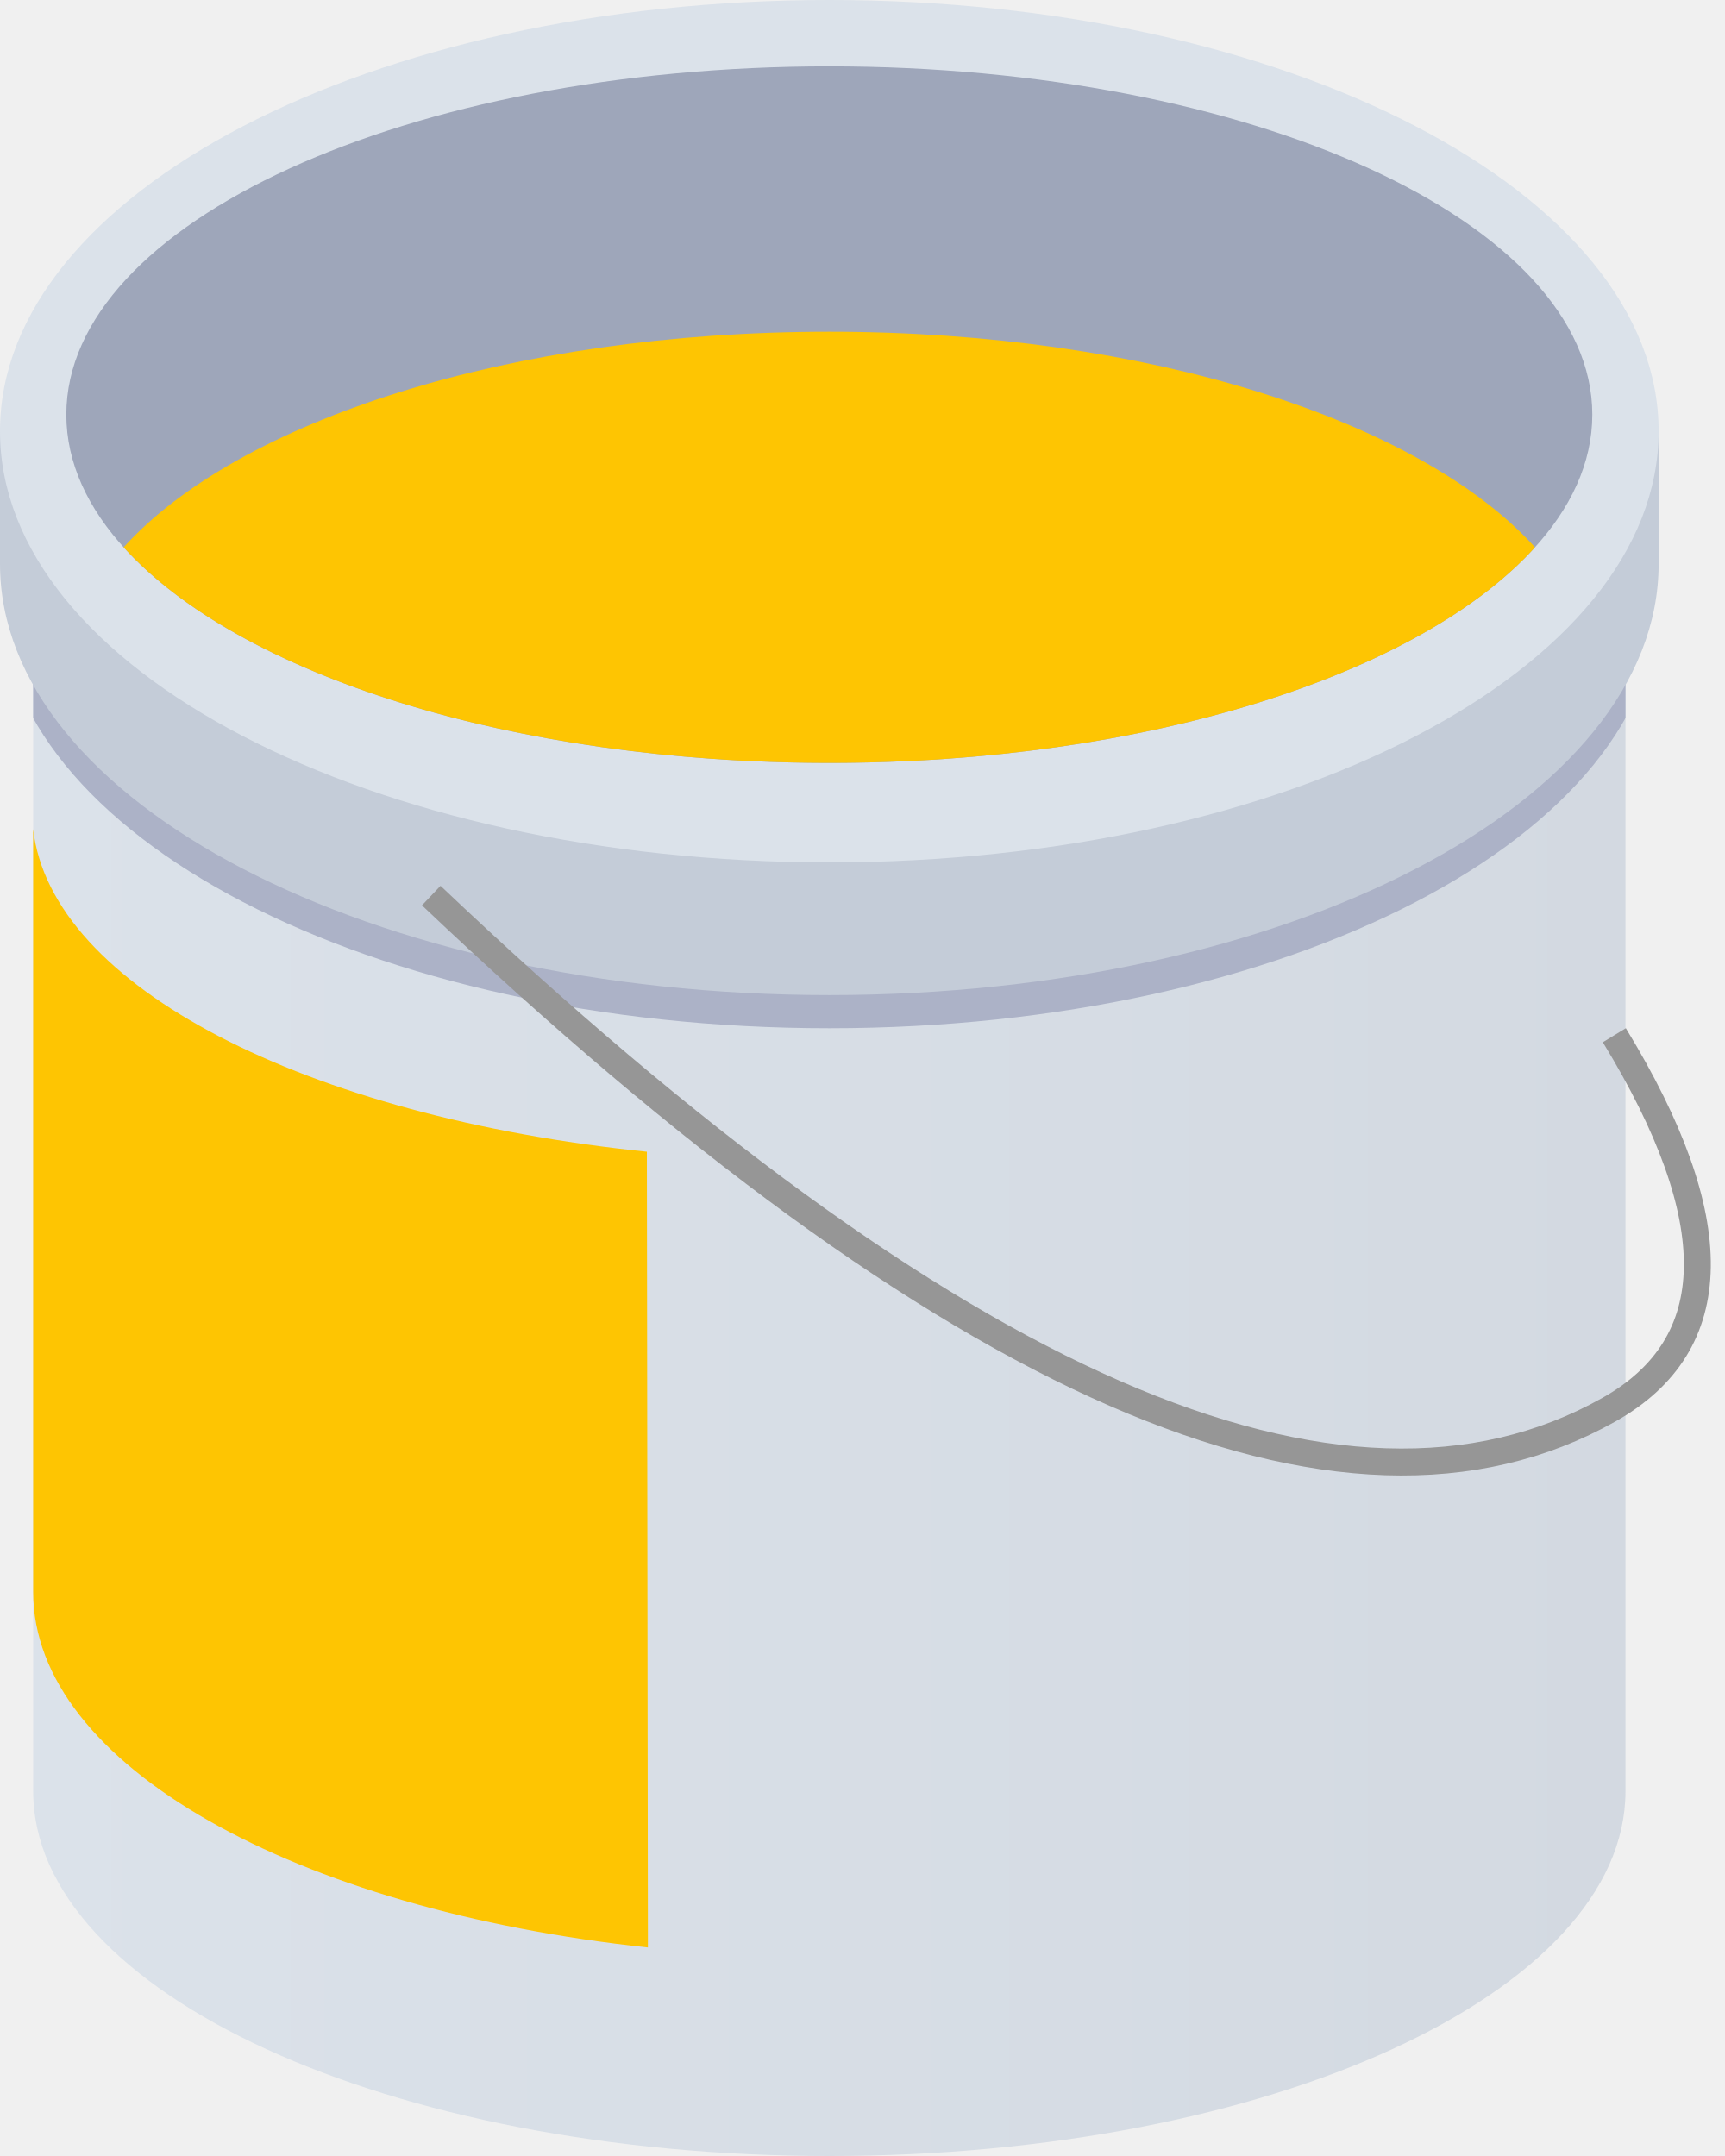
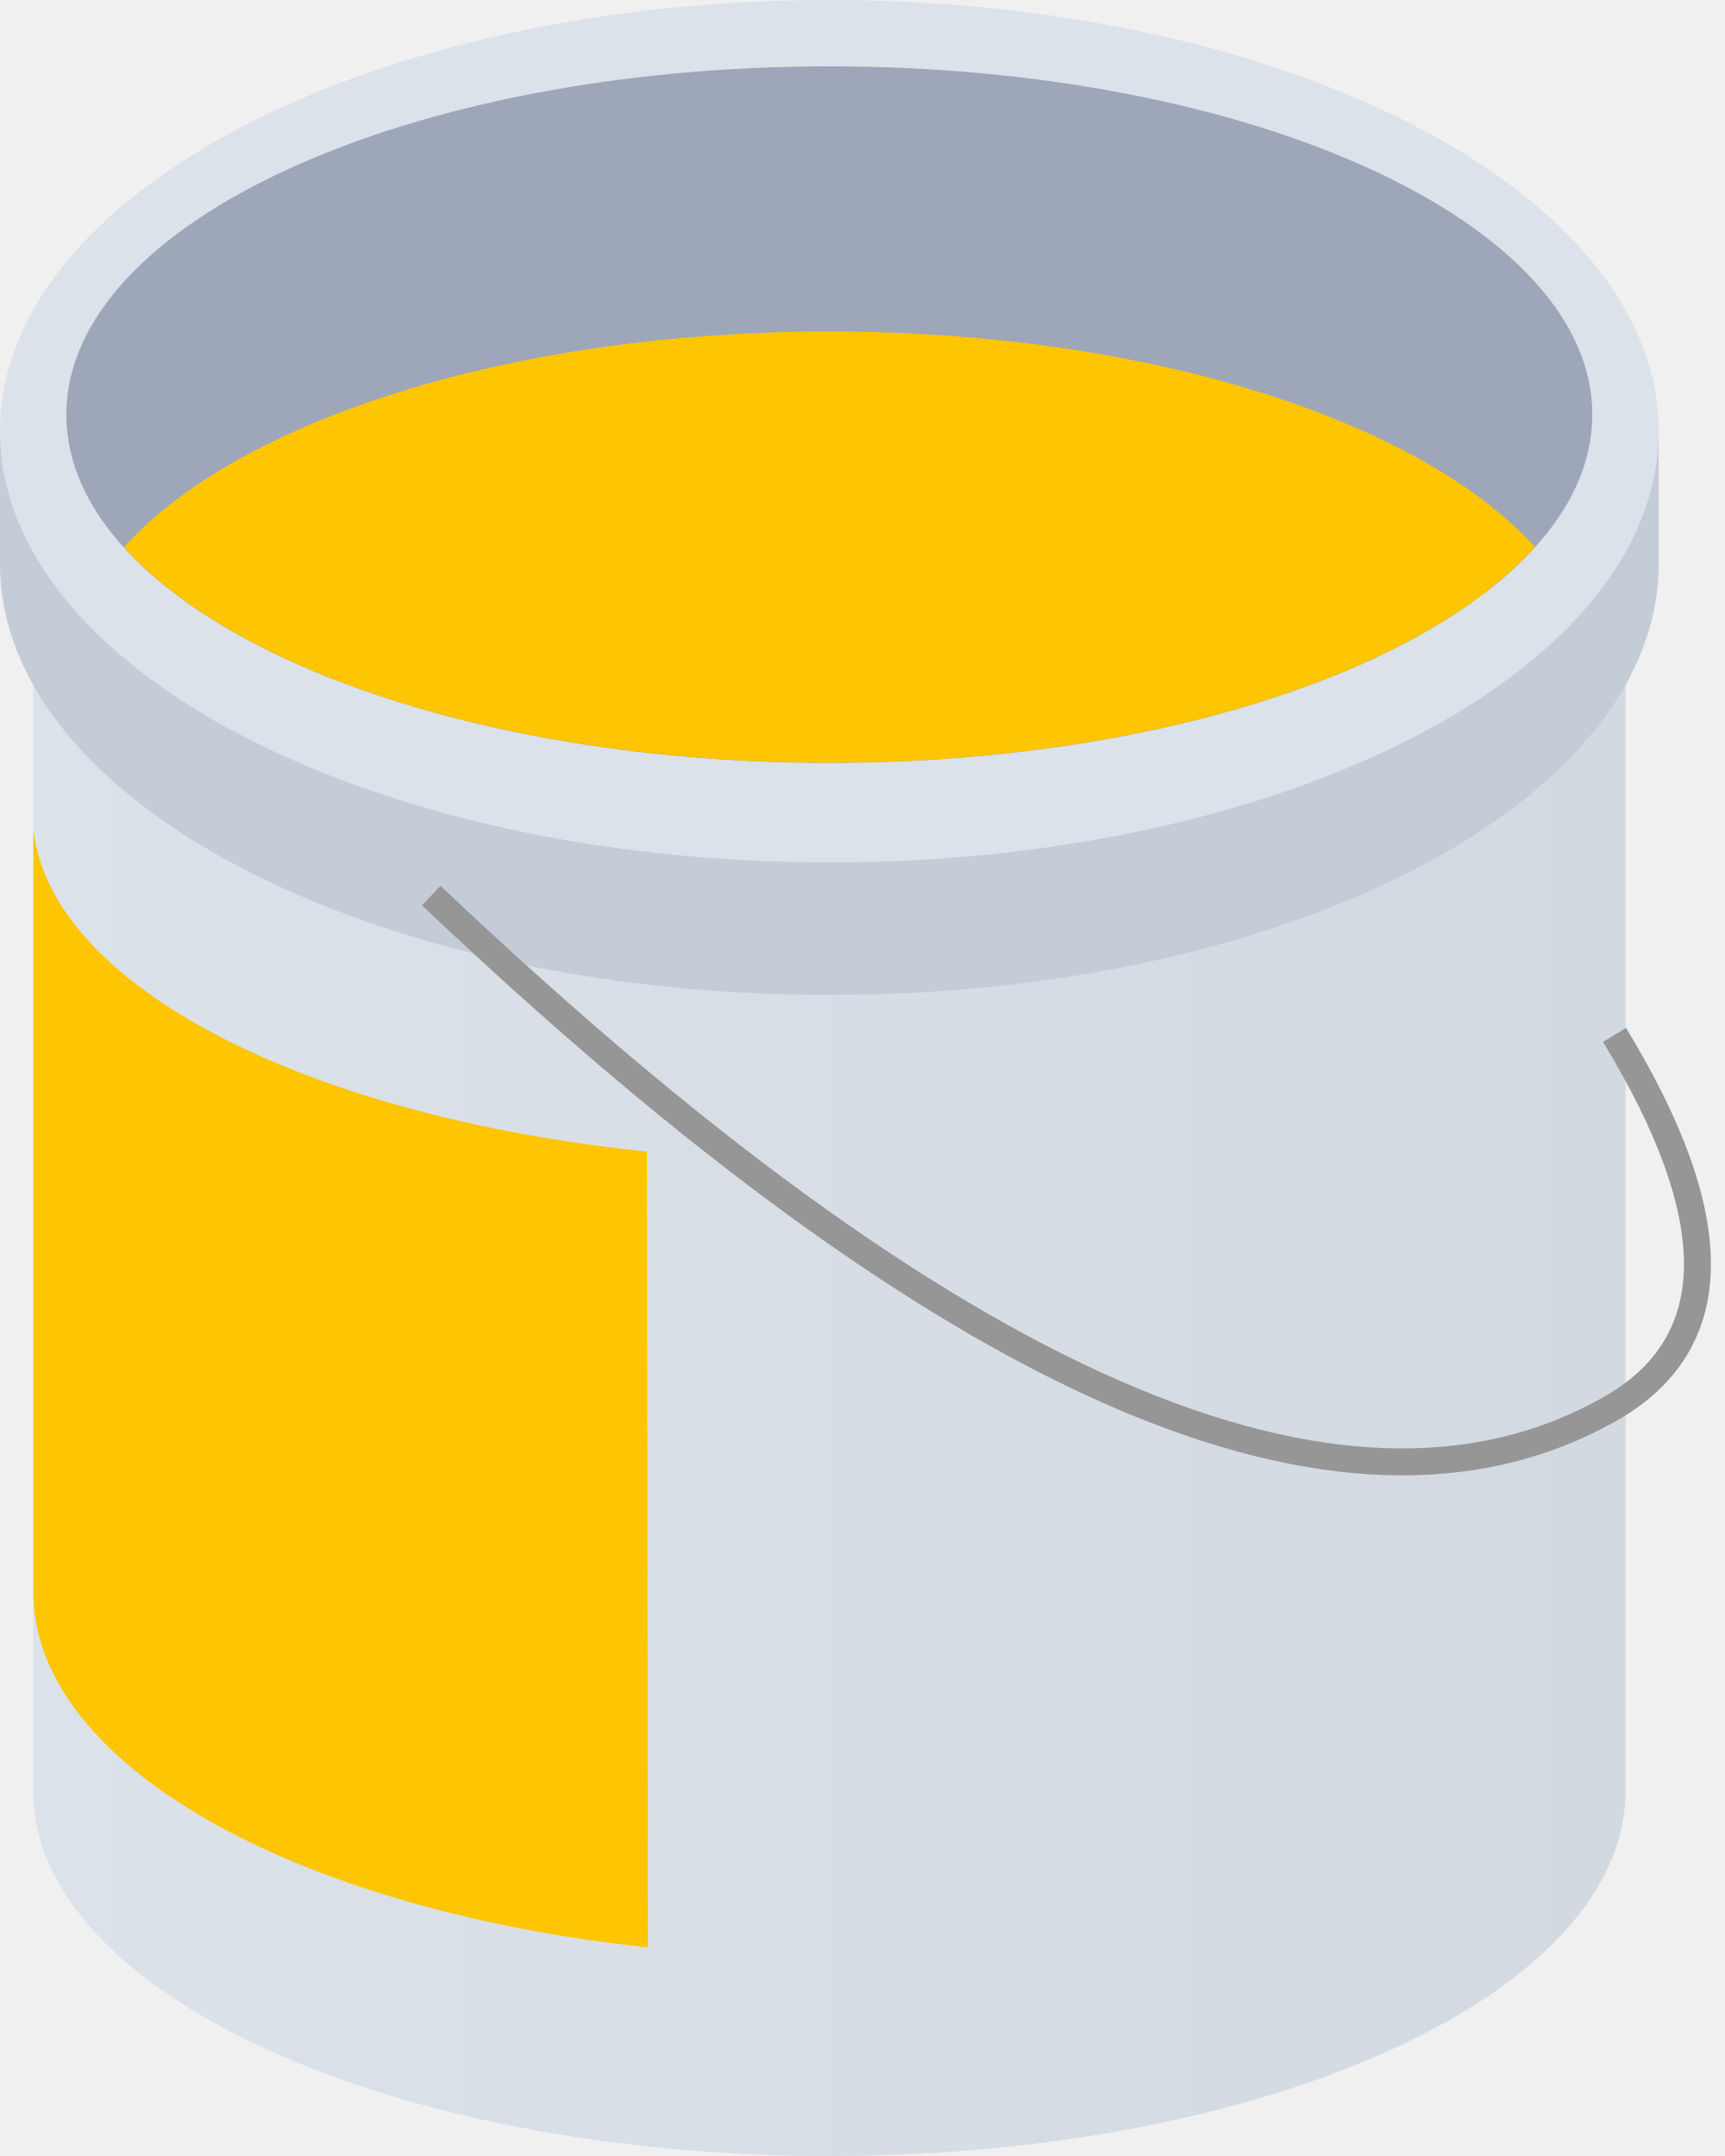
- <svg xmlns="http://www.w3.org/2000/svg" xmlns:xlink="http://www.w3.org/1999/xlink" width="64px" height="80px" viewBox="0 0 64 80" version="1.1">
+ <svg xmlns="http://www.w3.org/2000/svg" xmlns:xlink="http://www.w3.org/1999/xlink" width="64" height="80">
  <defs>
-     <linearGradient x1="-1.11022302e-14%" y1="50%" x2="100%" y2="50%" id="linearGradient-1">
+     <linearGradient id="b" x1="0%" y1="50%" y2="50%">
      <stop stop-color="#DBE2EA" offset="0%" />
      <stop stop-color="#D3D9E1" offset="100%" />
    </linearGradient>
-     <path d="M59.077,50.462 C59.077,57.939 45.852,64 29.538,64 C13.225,64 0,57.939 0,50.462 L0,0 L59.077,0 L59.077,50.462 Z" id="path-2" />
+     <path id="a" d="M59.08 50.46C59.08 57.94 45.85 64 29.54 64 13.22 64 0 57.94 0 50.46V0h59.08v50.46z" />
  </defs>
-   <g id="Illustration" stroke="none" stroke-width="1" fill="none" fill-rule="evenodd">
-     <g id="ill" transform="translate(-860, -388)">
-       <g id="Group-2" transform="translate(109, 90)">
-         <g id="Group-4" transform="translate(751, 298)">
-           <g id="Oval-3" transform="translate(1.230769, 16)">
-             <mask id="mask-3" fill="white">
-               <use xlink:href="#path-2" />
+   <g fill="none">
+     <g>
+       <g>
+         <g transform="translate(0 0)">
+           <g id="Oval-3" transform="translate(1.231 16)">
+             <mask id="c">
+               <use xlink:href="#a" />
            </mask>
-             <use id="Mask" fill="url(#linearGradient-1)" xlink:href="#path-2" />
-             <path d="M29.538,22.154 C46.532,22.154 60.308,14.99 60.308,6.154 C60.308,5.378 60.308,3.737 60.308,1.231 C49.632,-6.154 39.375,-9.846 29.538,-9.846 C20.176,-9.846 9.92,-6.154 -1.231,1.231 C-1.231,3.49 -1.231,5.131 -1.231,6.154 C-1.231,14.99 12.545,22.154 29.538,22.154 Z" fill="#ACB2C7" mask="url(#mask-3)" />
+             <use fill="url(#b)" xlink:href="#a" />
+             <path fill="#ACB2C7" d="M29.54 22.15c17 0 30.77-7.16 30.77-16 0-.77 0-2.4 0-4.92C49.64-6.15 39.4-9.85 29.55-9.85c-9.36 0-19.62 3.7-30.77 11.08 0 2.26 0 3.9 0 4.92 0 8.84 13.78 16 30.77 16z" mask="url(#c)" />
          </g>
-           <path d="M30.769,36.923 C47.763,36.923 61.538,29.76 61.538,20.923 C61.538,20.147 61.538,18.506 61.538,16 C50.862,8.615 40.606,4.923 30.769,4.923 C21.407,4.923 11.15,8.615 0,16 C1.63046215e-13,18.259 2.44569322e-13,19.901 2.44569322e-13,20.923 C2.44569322e-13,29.76 13.776,36.923 30.769,36.923 Z" id="Oval-3" fill="#C4CCD8" />
-           <ellipse id="Oval-3" fill="#DBE2EA" cx="30.769" cy="16" rx="30.769" ry="16" />
-           <ellipse id="Oval-3" fill="#9EA6BA" cx="30.769" cy="15.385" rx="28.308" ry="12.923" />
-           <path d="M4.588,20.308 C8.829,15.612 18.954,12.308 30.769,12.308 C42.585,12.308 52.71,15.612 56.95,20.308 C52.71,25.003 42.585,28.308 30.769,28.308 C18.954,28.308 8.829,25.003 4.588,20.308 Z" id="Combined-Shape" fill="#FEC502" />
-           <path d="M24.038,72.262 C10.968,70.866 1.231,65.493 1.231,59.077 L1.231,30.769 C1.89,36.613 11.389,41.442 24,42.736 C24,43.5 24.038,71.5 24.038,72.262 Z" id="Combined-Shape" fill="#FEC502" />
-           <path d="M16,33.231 C35.254,51.503 49.818,57.862 59.692,52.308 C64,49.885 64.067,45.253 59.894,38.412" id="Path-5" stroke="#969696" />
+           <path id="Oval-3" fill="#C4CCD8" d="M30.77 36.92c17 0 30.77-7.16 30.77-16 0-.77 0-2.4 0-4.92C50.86 8.62 40.6 4.92 30.77 4.92 21.4 4.92 11.15 8.62 0 16c0 2.26 0 3.9 0 4.92 0 8.84 13.78 16 30.77 16z" />
+           <ellipse id="Oval-3" cx="30.769" cy="16" fill="#DBE2EA" rx="30.769" ry="16" />
+           <ellipse cx="30.769" cy="15.385" fill="#9EA6BA" rx="28.308" ry="12.923" />
+           <path fill="#FEC502" d="M4.6 20.3c4.23-4.7 14.35-8 26.17-8 11.8 0 21.94 3.3 26.18 8-4.24 4.7-14.37 8-26.18 8-11.82 0-21.94-3.3-26.18-8zM24.04 72.26c-13.07-1.4-22.8-6.77-22.8-13.18v-28.3C1.88 36.6 11.38 41.43 24 42.73c0 .76.04 28.76.04 29.52z" />
+           <path stroke="#969696" d="M16 33.23C35.25 51.5 49.82 57.86 59.7 52.3c4.3-2.42 4.37-7.05.2-13.9" />
        </g>
      </g>
    </g>
  </g>
</svg>
